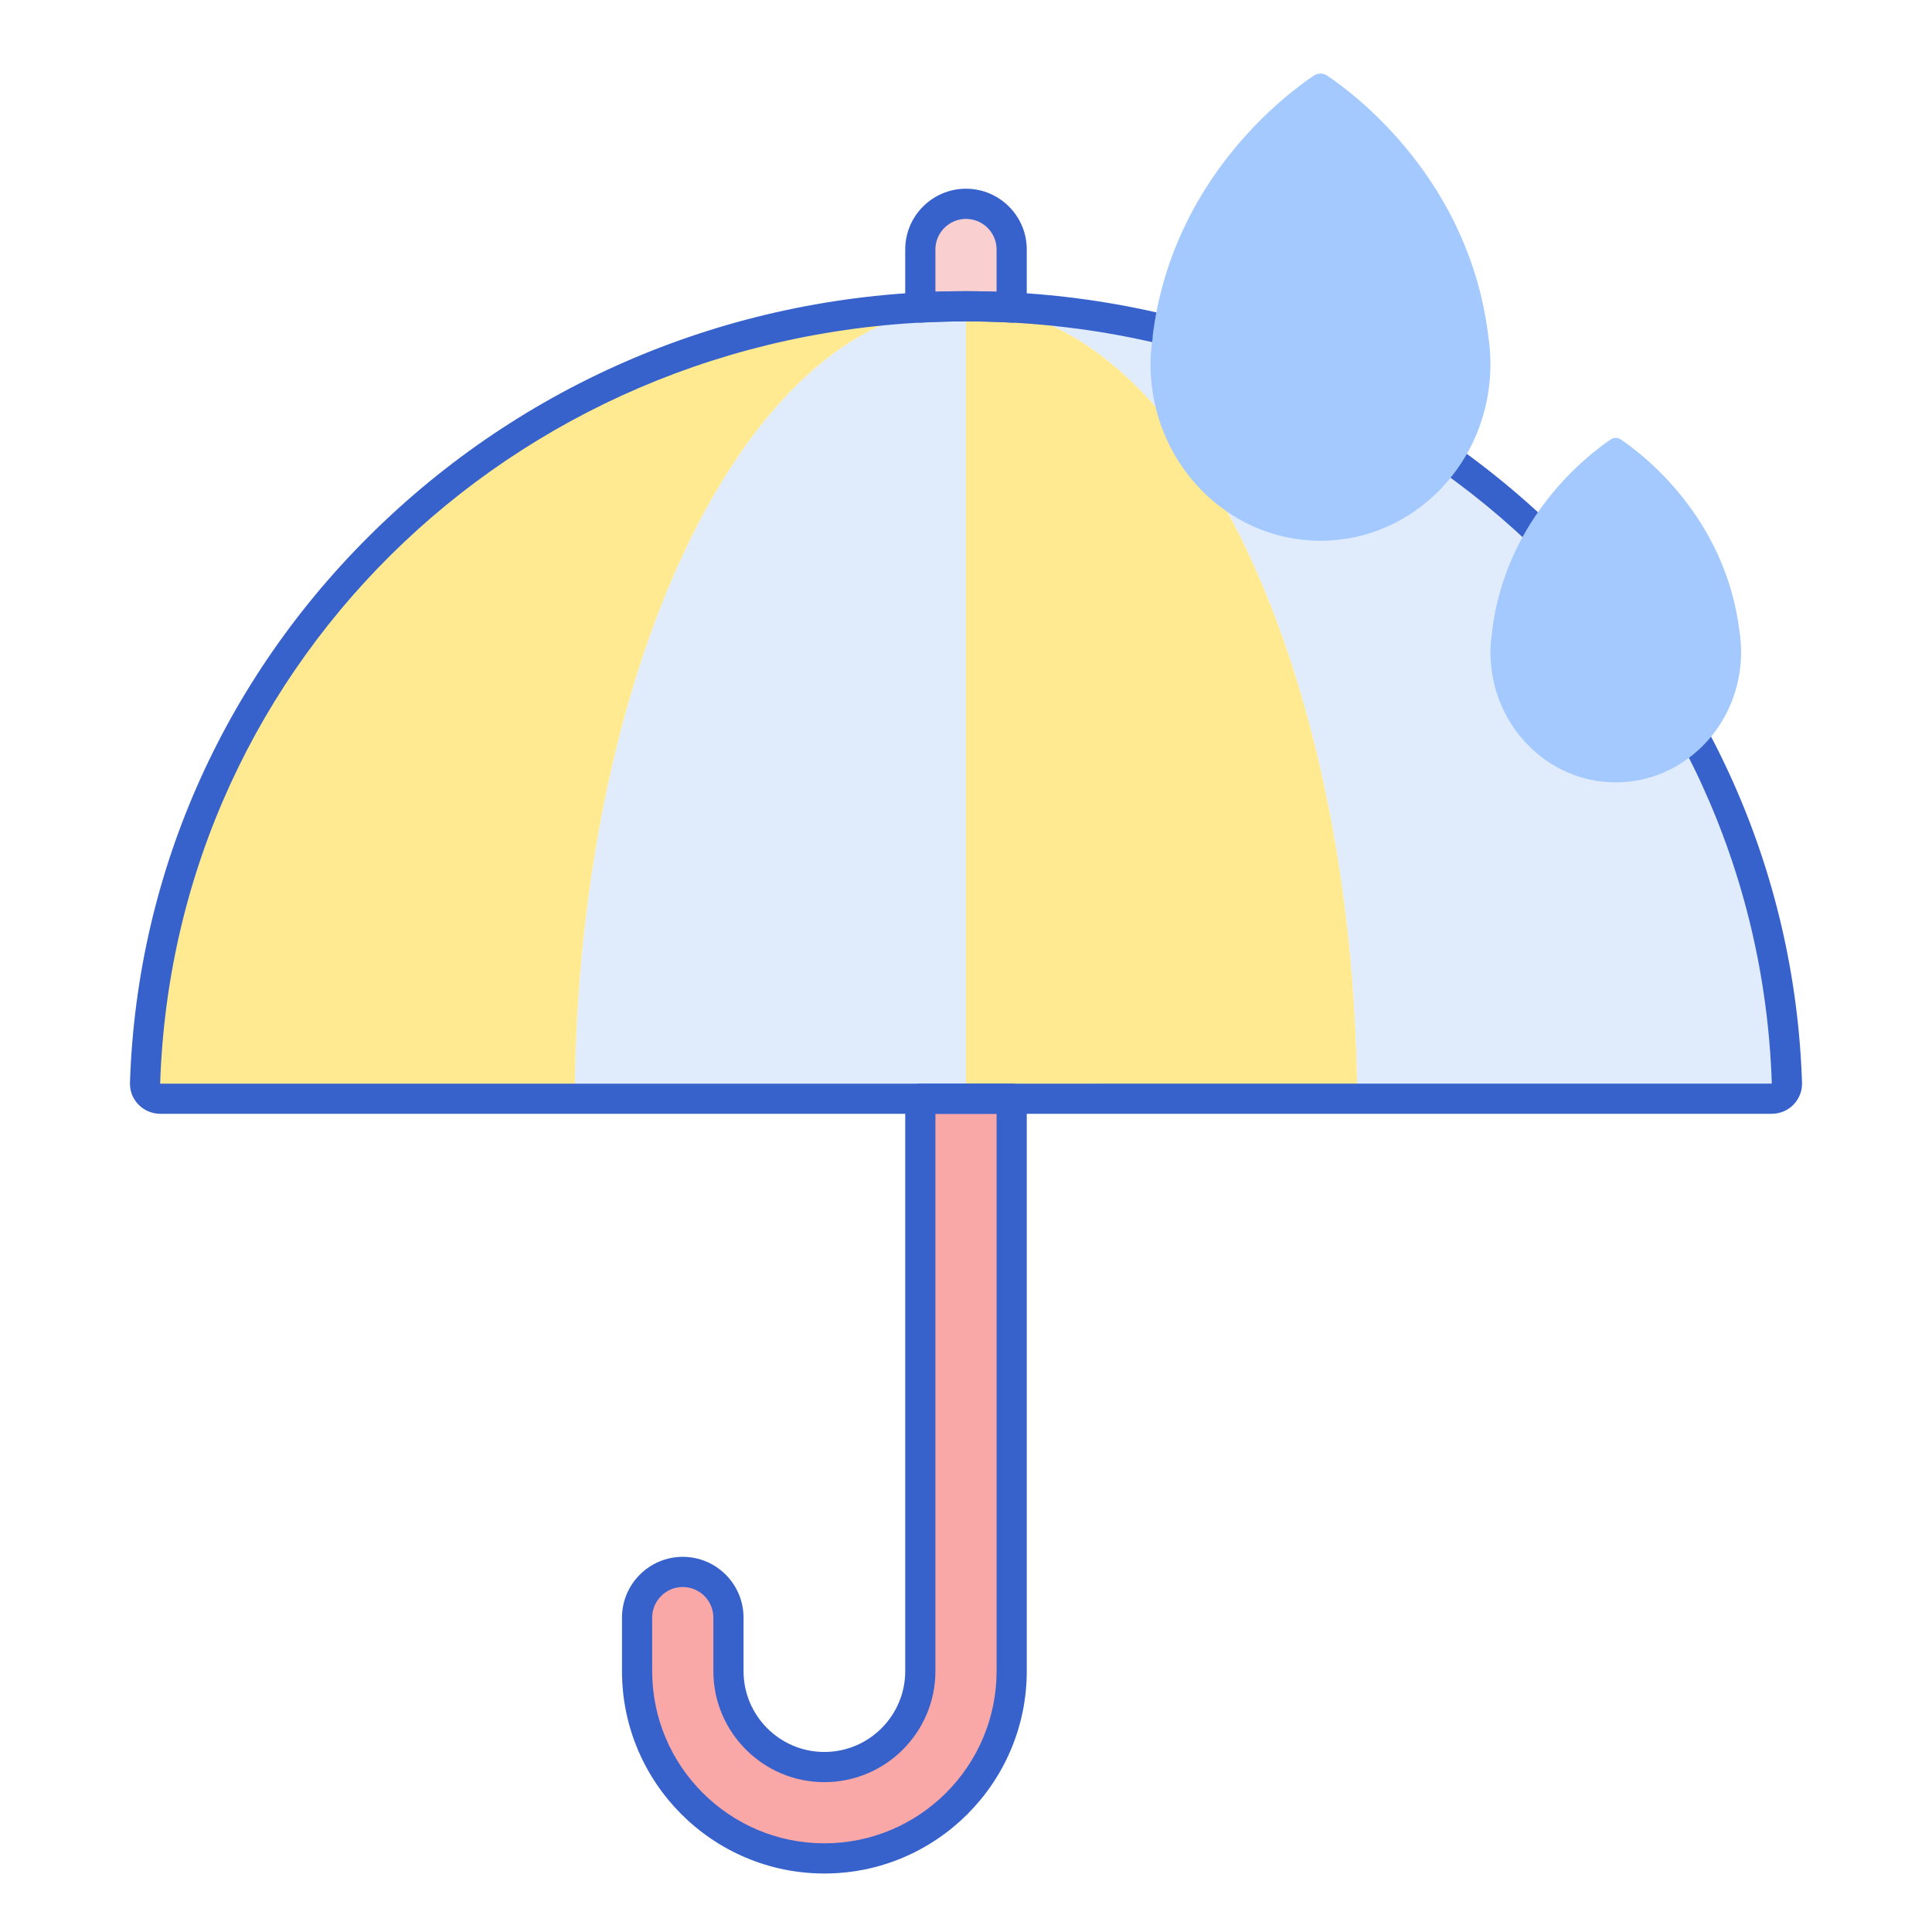
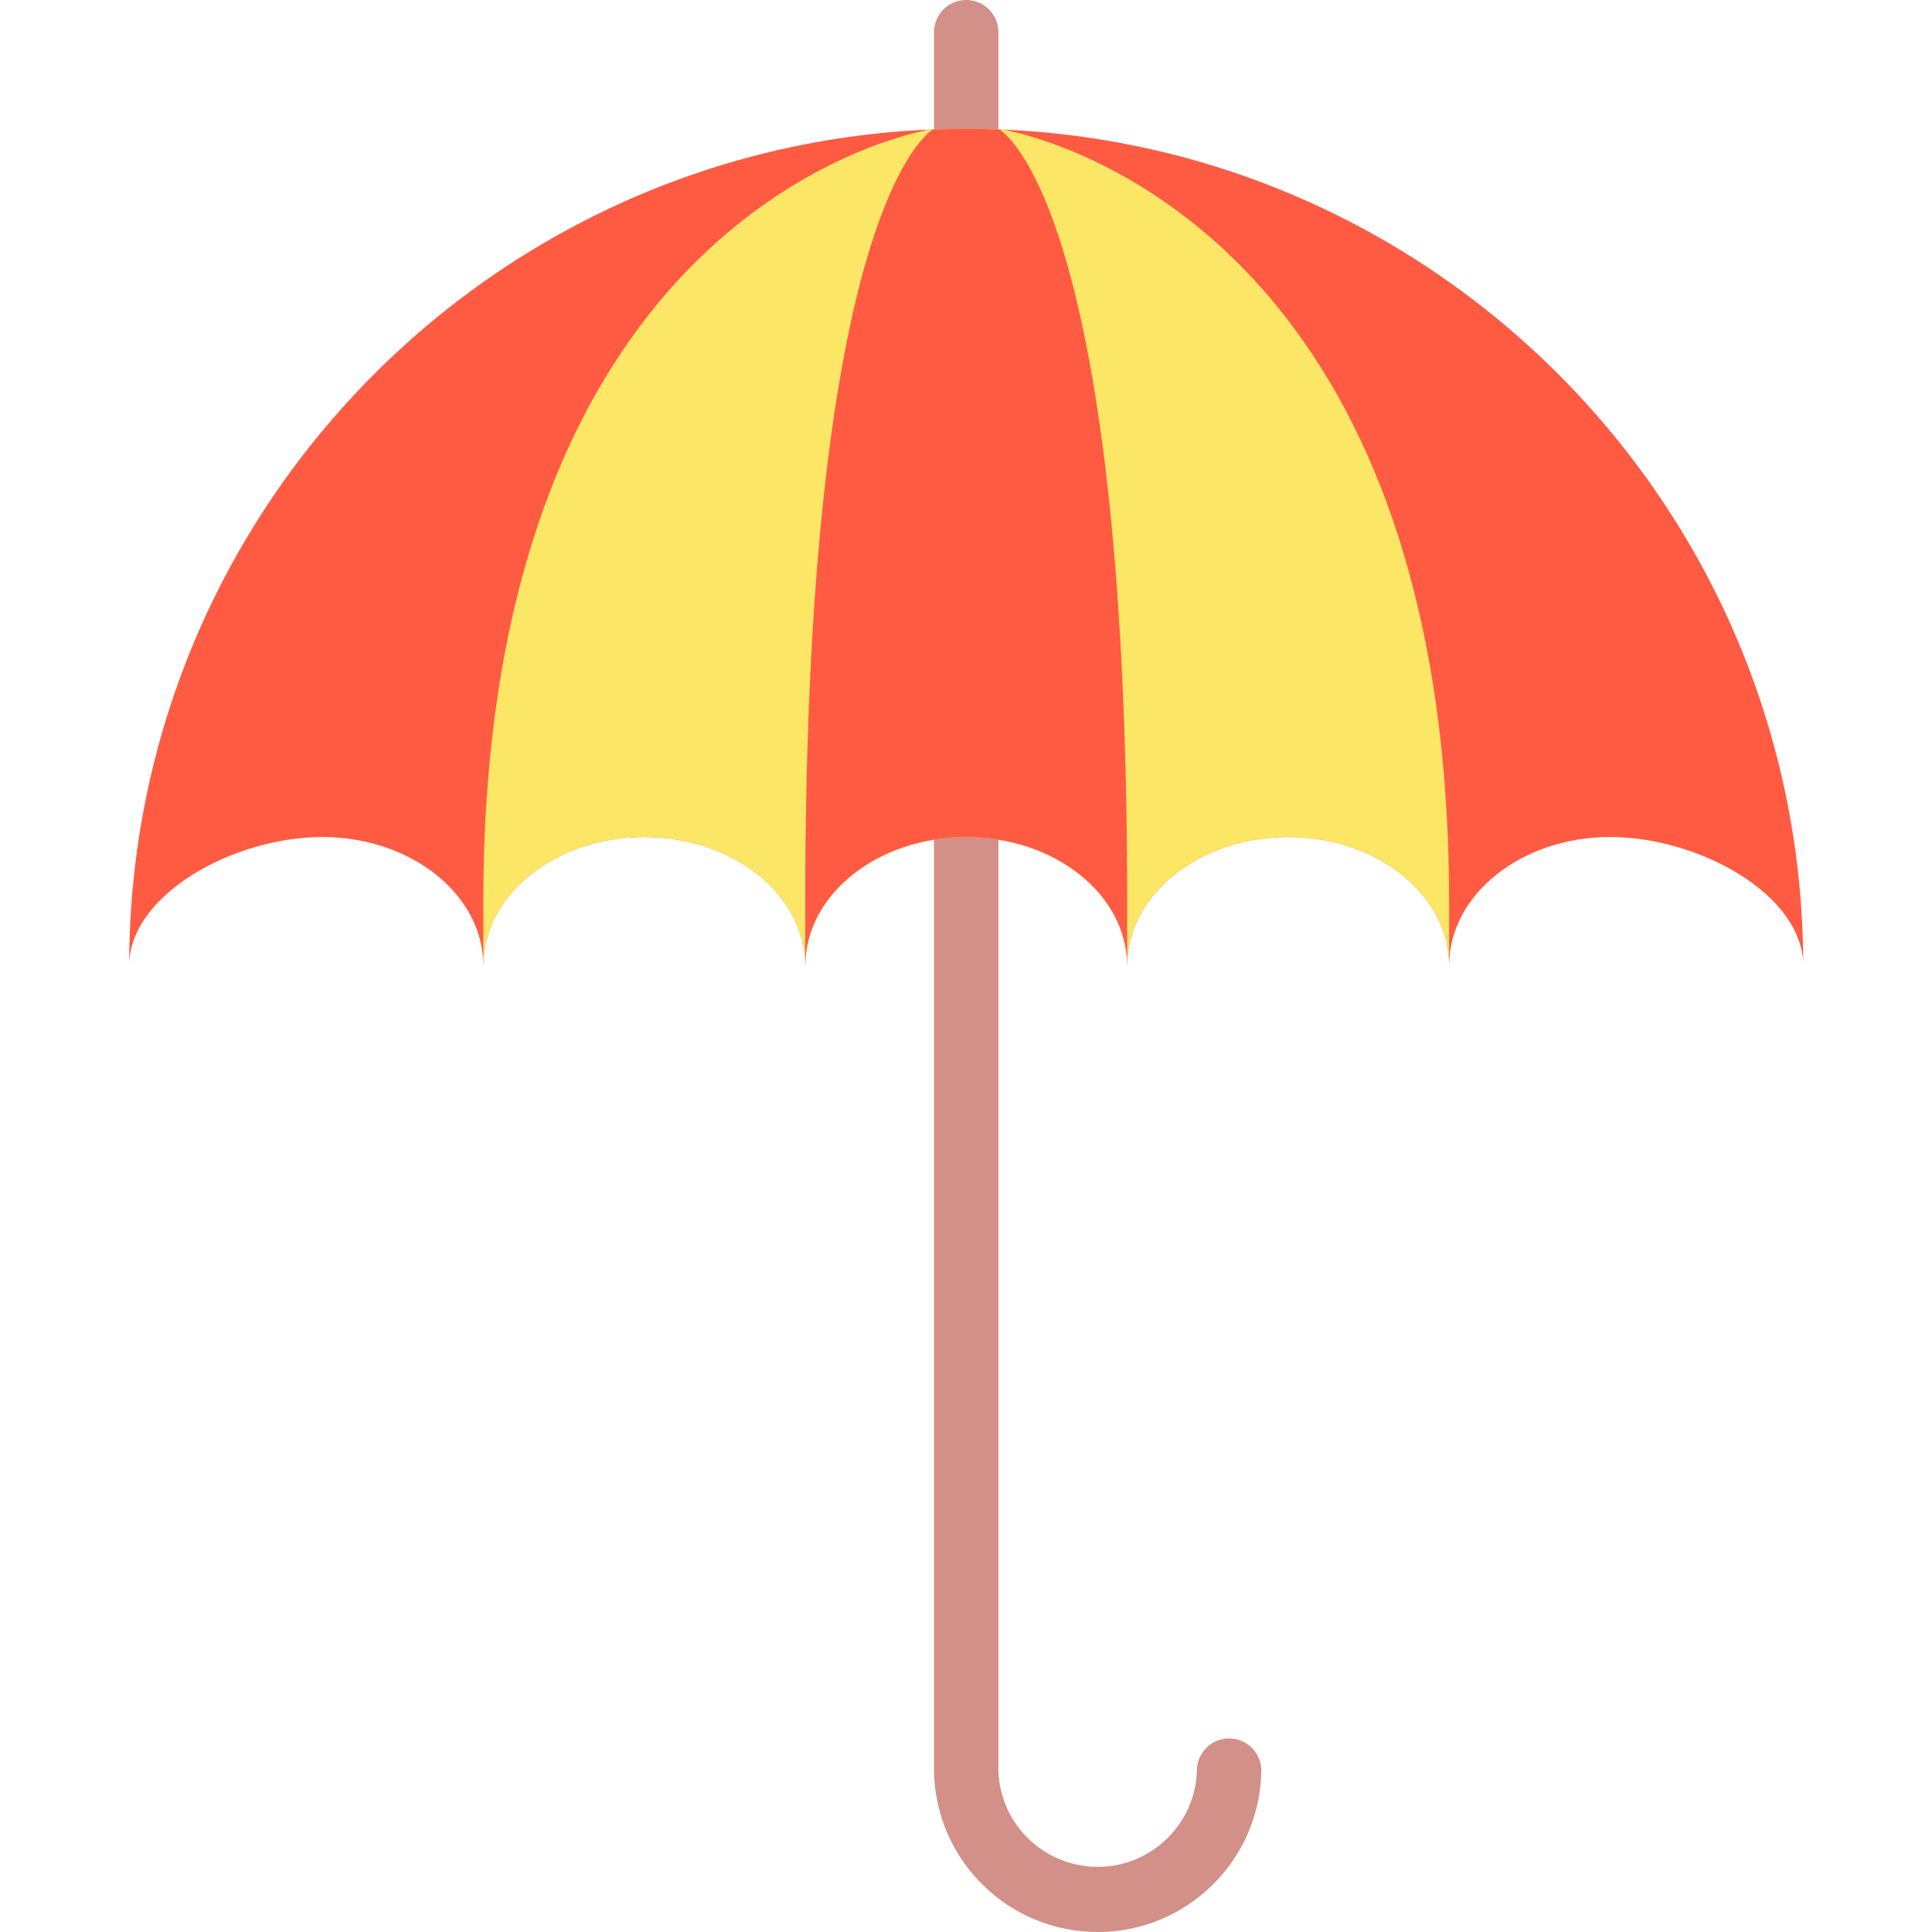
- <svg xmlns="http://www.w3.org/2000/svg" id="Layer_1" enable-background="new 0 0 256 256" height="512" viewBox="0 0 256 256" width="512">
-   <path d="m128 145.583v-105c-28.419 0-51.494 46.886-51.852 105z" fill="#e0ebfc" />
-   <path d="m179.852 145.583c-.358-58.114-23.433-105-51.852-105v105z" fill="#ffea92" />
-   <path d="m76.148 145.583c.358-58.114 23.433-105 51.852-105-58.94 0-106.93 45.785-108.778 102.947-.036 1.124.881 2.053 2.006 2.053z" fill="#ffea92" />
-   <path d="m179.852 145.583h54.921c1.125 0 2.042-.929 2.006-2.053-1.849-57.161-49.839-102.947-108.779-102.947 28.419 0 51.494 46.886 51.852 105z" fill="#e0ebfc" />
-   <path d="m128 145.583h-6.053v75.848c0 7.01-5.703 12.712-12.712 12.712s-12.712-5.702-12.712-12.712v-7.09c0-3.343-2.71-6.053-6.053-6.053s-6.053 2.71-6.053 6.053v7.09c0 13.685 11.133 24.818 24.818 24.818s24.818-11.134 24.818-24.818v-75.848z" fill="#f9a7a7" />
-   <path d="m128 40.583c2.032 0 4.049.06 6.053.167v-7.691c0-3.343-2.71-6.053-6.053-6.053s-6.053 2.71-6.053 6.053v7.691c2.004-.107 4.021-.167 6.053-.167z" fill="#f9cfcf" />
-   <path d="m234.773 147.584h-213.546c-1.08 0-2.131-.446-2.884-1.223-.758-.783-1.156-1.812-1.121-2.896.913-28.217 12.846-54.602 33.602-74.294 20.791-19.725 48.199-30.587 77.176-30.587s56.385 10.862 77.175 30.587c20.756 19.692 32.689 46.077 33.602 74.295.035 1.084-.363 2.112-1.121 2.896-.752.776-1.803 1.222-2.883 1.222zm-106.773-105c-58.044 0-104.948 44.369-106.779 101.011l213.552-.011c-1.825-56.631-48.729-101-106.773-101z" fill="#3762cc" />
-   <path d="m197.379 45.895c-.041-.426-.102-.845-.166-1.264h.006c-2.49-20.693-17.507-32.02-21.352-34.605-.546-.367-1.246-.367-1.793 0-3.845 2.585-18.862 13.912-21.352 34.605h.031c-.179 1.182-.304 2.382-.304 3.615 0 12.927 10.083 23.406 22.522 23.406 12.438 0 22.522-10.479 22.522-23.406-.001-.794-.04-1.578-.114-2.351z" fill="#a4c9ff" />
-   <path d="m230.62 84.675c-.03-.314-.076-.623-.122-.932h.005c-1.836-15.258-12.909-23.61-15.744-25.516-.403-.271-.919-.271-1.322 0-2.835 1.906-13.908 10.258-15.744 25.516h.023c-.132.871-.224 1.756-.224 2.665 0 9.532 7.435 17.258 16.606 17.258s16.606-7.726 16.606-17.258c0-.585-.029-1.163-.084-1.733z" fill="#a4c9ff" />
-   <g fill="#3762cc">
-     <path d="m109.235 248.25c-14.788 0-26.818-12.03-26.818-26.818v-7.09c0-4.44 3.613-8.054 8.053-8.054s8.053 3.613 8.053 8.054v7.09c0 5.906 4.805 10.712 10.712 10.712s10.712-4.806 10.712-10.712v-75.848c0-1.104.896-2 2-2h12.106c1.104 0 2 .896 2 2v75.848c0 14.788-12.031 26.818-26.818 26.818zm-18.765-37.962c-2.235 0-4.053 1.818-4.053 4.054v7.09c0 12.582 10.236 22.818 22.818 22.818s22.818-10.236 22.818-22.818v-73.848h-8.106v73.848c0 8.112-6.6 14.712-14.712 14.712s-14.712-6.6-14.712-14.712v-7.09c0-2.236-1.818-4.054-4.053-4.054z" />
-     <path d="m134.053 42.75c-.036 0-.071-.001-.107-.003-4.04-.217-7.853-.217-11.893 0-.55.023-1.084-.168-1.483-.546-.398-.377-.624-.902-.624-1.451v-7.691c0-4.44 3.613-8.053 8.053-8.053s8.053 3.612 8.053 8.053v7.691c0 .549-.226 1.074-.624 1.451-.371.354-.864.549-1.375.549zm-6.053-4.166c1.323 0 2.68.025 4.053.074v-5.6c0-2.234-1.818-4.053-4.053-4.053s-4.053 1.818-4.053 4.053v5.6c1.373-.049 2.73-.074 4.053-.074z" />
-   </g>
+ <svg xmlns="http://www.w3.org/2000/svg" height="480pt" viewBox="-32 0 480 480.102" width="480pt">
+   <path d="m273.387 432c-4.418 0-8 3.582-8 8-.414 13.324-11.336 23.91-24.668 23.91s-24.254-10.586-24.668-23.91v-232c0-4.418-3.582-8-8-8s-8 3.582-8 8v232c.312 22.238 18.43 40.102 40.668 40.102s40.355-17.863 40.668-40.102c0-4.418-3.582-8-8-8zm0 0" fill="#d29088" />
+   <path d="m208.051 40c-4.418 0-8-3.582-8-8v-24c0-4.418 3.582-8 8-8s8 3.582 8 8v24c0 4.418-3.582 8-8 8zm0 0" fill="#d29088" />
+   <path d="m208.051 32c-114.875 0-208 93.125-208 208 0-17.672 25.91-32 48-32 22.09 0 40 14.328 40 32 0-17.672 17.91-32 40-32 22.09 0 40 14.328 40 32 0-17.672 17.91-32 40-32 22.09 0 40 14.328 40 32 0-17.672 17.91-32 40-32 22.09 0 40 14.328 40 32 0-17.672 17.91-32 40-32 22.09 0 48 14.328 48 32 0-114.875-93.125-208-208-208zm0 0" fill="#ff5b42" />
+   <path d="m217.371 32.23c-3.098-.133-6.191-.23-9.32-.23-3.129 0-6.223.098-9.32.23-12.52 2.465-110.68 26.969-110.68 191.77v16c0-17.672 17.91-32 40-32 22.09 0 40 14.328 40 32 0-17.672 17.91-32 40-32 22.09 0 40 14.328 40 32 0-17.672 17.91-32 40-32 22.09 0 40 14.328 40 32v-16c0-164.801-98.16-189.305-110.68-191.77zm0 0" fill="#fce666" />
+   <path d="m216.395 32.207c-2.742-.102-5.543-.207-8.344-.207s-5.602.105-8.344.207c-3.41 2.312-31.656 26.41-31.656 191.793v16c0-17.672 17.91-32 40-32 22.09 0 40 14.328 40 32v-16c0-165.383-28.246-189.48-31.656-191.793zm0 0" fill="#ff5b42" />
</svg>
